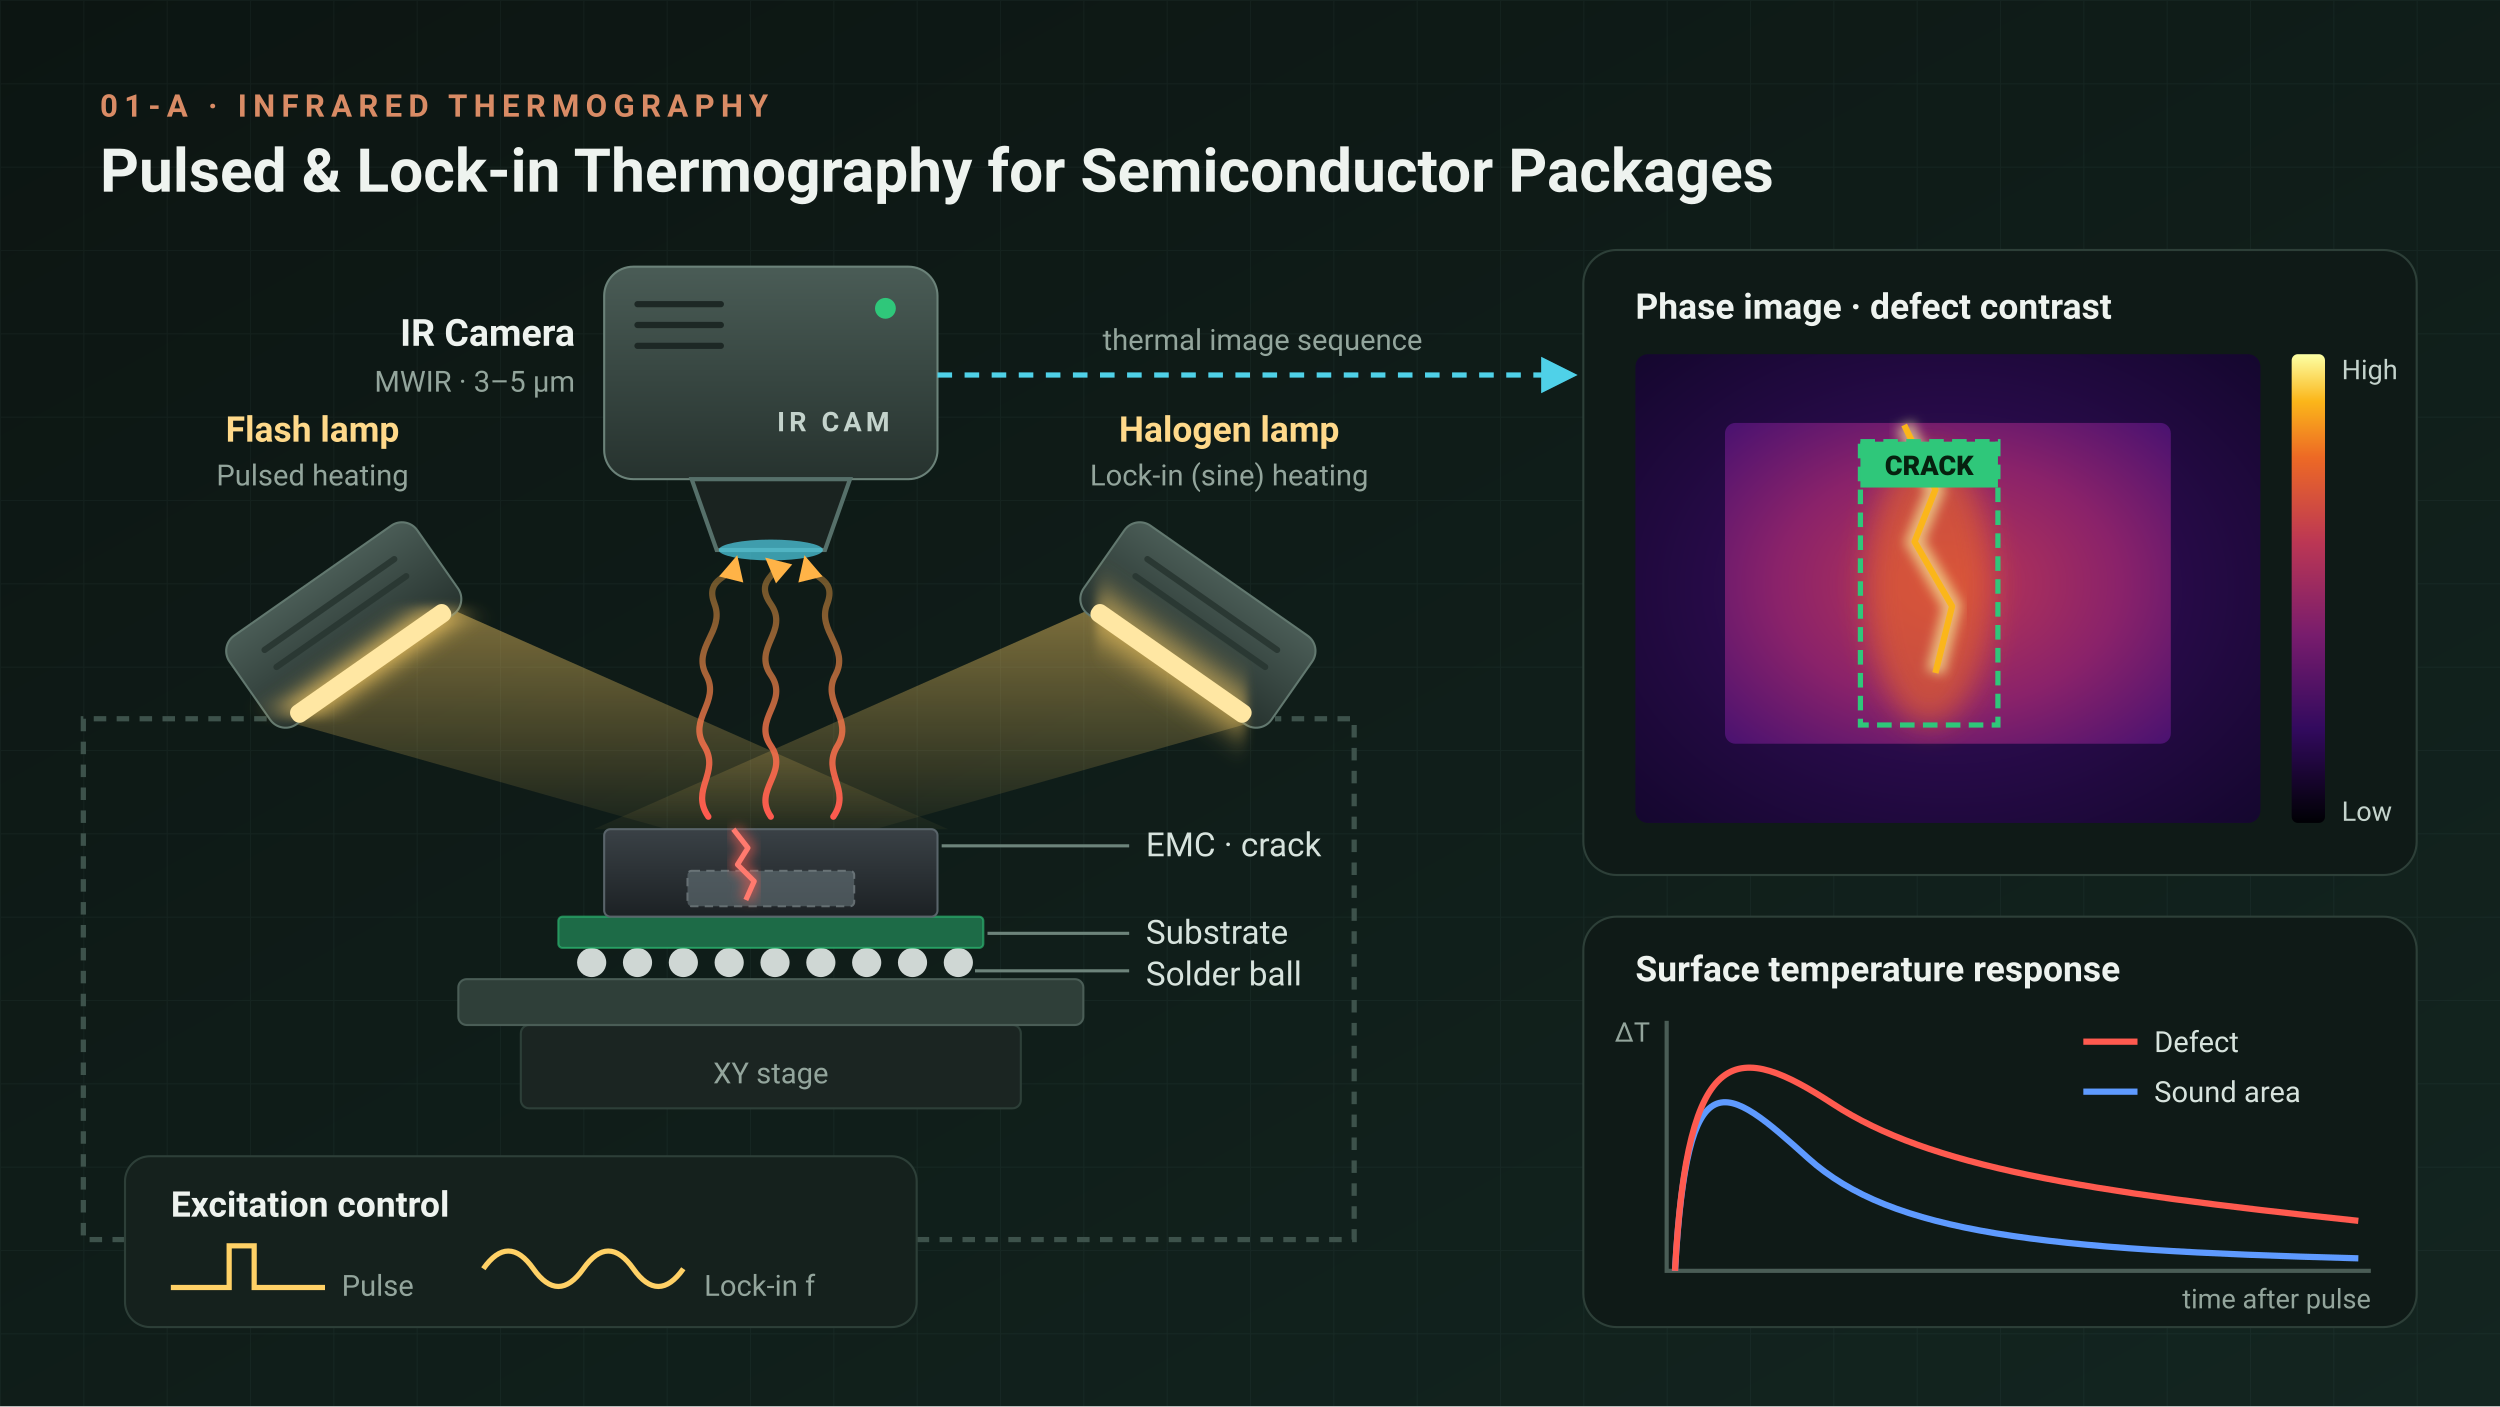
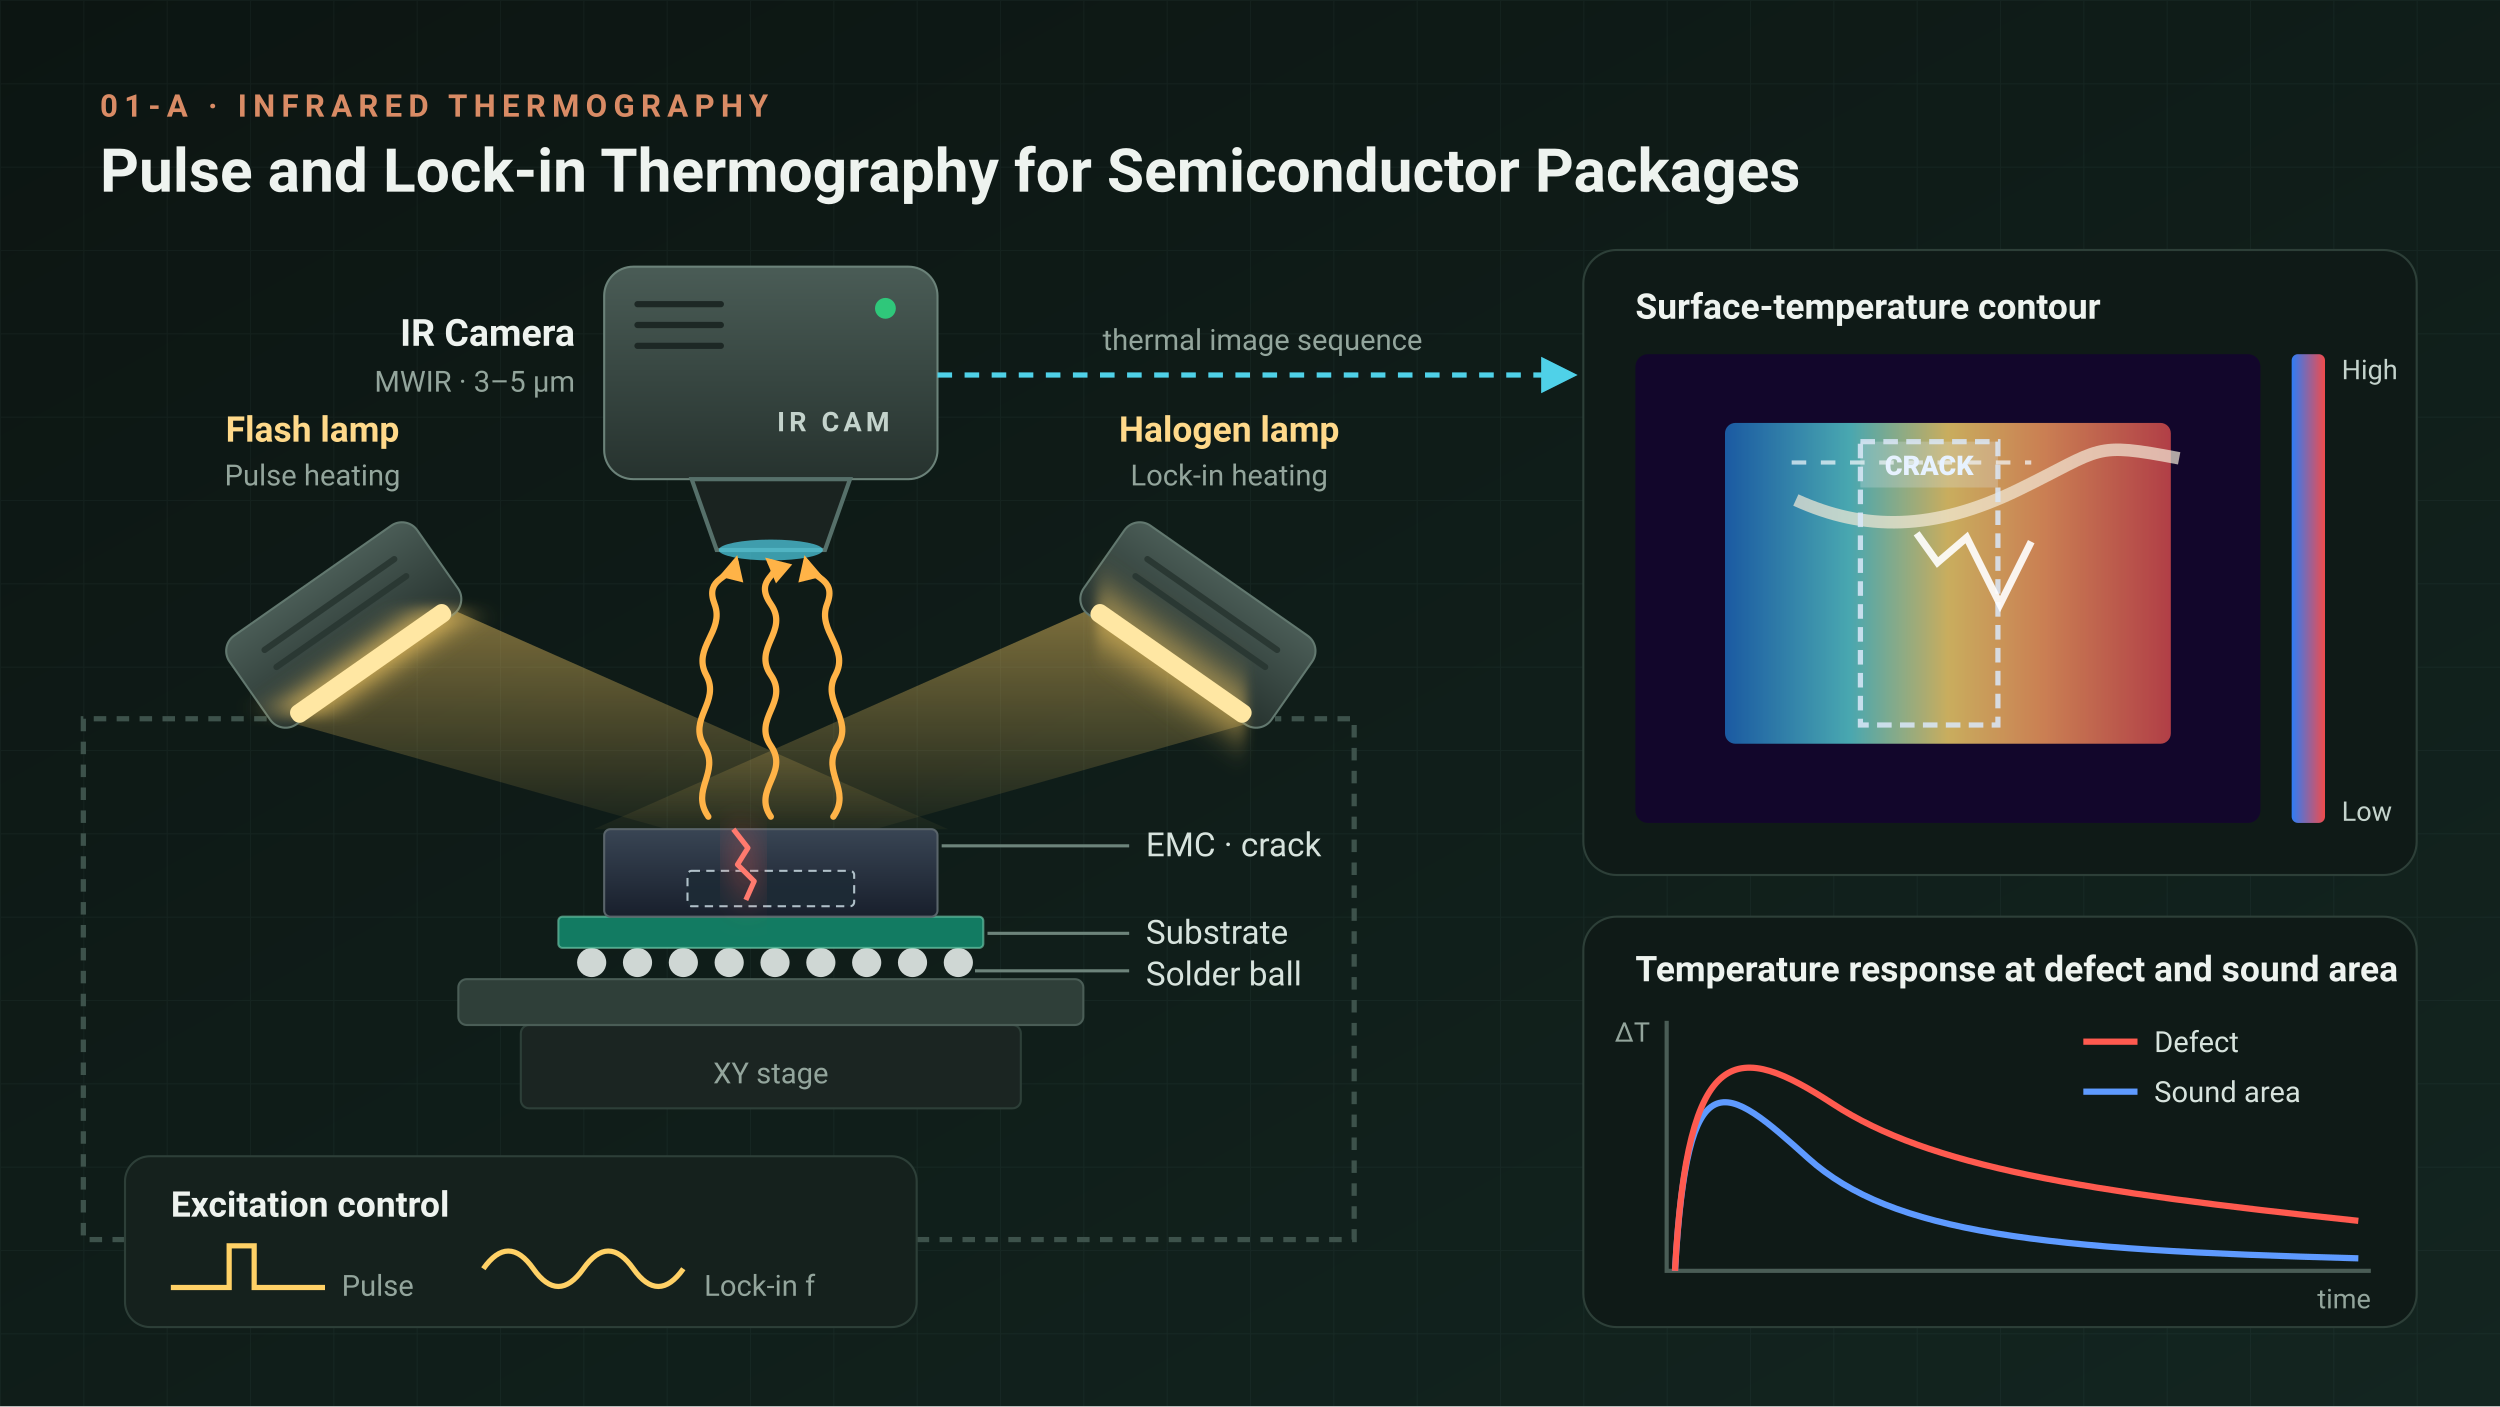
<svg xmlns="http://www.w3.org/2000/svg" viewBox="0 0 1200 675" font-family="Roboto, 'Noto Sans KR', 'Malgun Gothic', Arial, sans-serif">
  <defs>
    <linearGradient id="bg" x1="0" y1="0" x2="1" y2="1">
      <stop offset="0" stop-color="#0c1512" />
      <stop offset="1" stop-color="#132520" />
    </linearGradient>
    <pattern id="grid" width="40" height="40" patternUnits="userSpaceOnUse">
      <path d="M40 0H0V40" fill="none" stroke="#9fc3b6" stroke-opacity=".05" />
    </pattern>
    <linearGradient id="metal" x1="0" y1="0" x2="0" y2="1">
      <stop offset="0" stop-color="#4a5c56" />
      <stop offset="1" stop-color="#26322e" />
    </linearGradient>
    <linearGradient id="emc" x1="0" y1="0" x2="0" y2="1">
-       <stop offset="0" stop-color="#3a4146" />
-       <stop offset="1" stop-color="#1c2124" />
+       <stop offset="0" stop-color="#394554" />
+       <stop offset="1" stop-color="#181f2c" />
    </linearGradient>
    <linearGradient id="beam" x1="0" y1="0" x2="0" y2="1">
      <stop offset="0" stop-color="#ffd166" stop-opacity=".45" />
      <stop offset="1" stop-color="#ffd166" stop-opacity=".04" />
    </linearGradient>
-     <linearGradient id="ir" x1="0" y1="1" x2="0" y2="0">
-       <stop offset="0" stop-color="#ff5a4f" />
-       <stop offset="1" stop-color="#ffb347" stop-opacity=".35" />
+     <linearGradient id="tempgrad" x1="0" y1="0" x2="1" y2="0">
+       <stop offset="0" stop-color="#1c6fbf" />
+       <stop offset=".28" stop-color="#56d0d1" />
+       <stop offset=".5" stop-color="#f6d76a" />
+       <stop offset=".72" stop-color="#f79c5c" />
+       <stop offset="1" stop-color="#d84d4d" />
    </linearGradient>
-     <linearGradient id="inferno" x1="0" y1="1" x2="0" y2="0">
-       <stop offset="0" stop-color="#000004" />
-       <stop offset=".2" stop-color="#320a5e" />
-       <stop offset=".4" stop-color="#781c6d" />
-       <stop offset=".6" stop-color="#bc3754" />
-       <stop offset=".78" stop-color="#ed6925" />
-       <stop offset=".9" stop-color="#fbb61a" />
-       <stop offset="1" stop-color="#fcffa4" />
+     <linearGradient id="hot" x1="0" y1="0" x2="1" y2="0">
+       <stop offset="0" stop-color="#2f7df6" />
+       <stop offset="1" stop-color="#f14b4b" />
    </linearGradient>
-     <radialGradient id="tbg" cx=".5" cy=".5" r=".75">
-       <stop offset="0" stop-color="#3b0f63" />
-       <stop offset="1" stop-color="#12062b" />
-     </radialGradient>
-     <radialGradient id="tpkg" cx=".5" cy=".5" r=".7">
-       <stop offset="0" stop-color="#bc3754" />
-       <stop offset=".55" stop-color="#8a226a" />
-       <stop offset="1" stop-color="#4a1270" />
-     </radialGradient>
    <filter id="glow" x="-60%" y="-60%" width="220%" height="220%">
-       <feGaussianBlur stdDeviation="7" />
+       <feGaussianBlur stdDeviation="8" />
    </filter>
-     <filter id="soft" x="-30%" y="-30%" width="160%" height="160%">
-       <feGaussianBlur stdDeviation="2.5" />
-     </filter>
-     <clipPath id="screen">
-       <rect x="785" y="170" width="300" height="225" rx="6" />
-     </clipPath>
    <marker id="arr" viewBox="0 0 10 10" refX="7" refY="5" markerWidth="4" markerHeight="4" orient="auto-start-reverse">
      <path d="M0 0L10 5L0 10z" fill="#ffb347" />
    </marker>
    <marker id="arrc" viewBox="0 0 10 10" refX="7" refY="5" markerWidth="7" markerHeight="7" orient="auto">
      <path d="M0 0L10 5L0 10z" fill="#4fd1e8" />
    </marker>
+     <clipPath id="screen">
+       <rect x="785" y="170" width="300" height="225" rx="6" />
+     </clipPath>
  </defs>
  <rect width="1200" height="675" fill="url(#bg)" />
  <rect width="1200" height="675" fill="url(#grid)" />
  <text x="48" y="56" fill="#d98b65" font-size="15" font-weight="700" letter-spacing="3">01-A · INFRARED THERMOGRAPHY</text>
-   <text x="48" y="92" fill="#eef3ef" font-size="29" font-weight="600">Pulsed &amp; Lock-in Thermography for Semiconductor Packages</text>
+   <text x="48" y="92" fill="#eef3ef" font-size="29" font-weight="600">Pulse and Lock-in Thermography for Semiconductor Packages</text>
  <polygon points="218,293 140,347 320,398 455,398" fill="url(#beam)" />
  <polygon points="522,293 600,347 420,398 285,398" fill="url(#beam)" />
  <path d="M60 595H40V345H128" fill="none" stroke="#3d524b" stroke-width="2.5" stroke-dasharray="6 5" />
  <path d="M440 595H650V345H612" fill="none" stroke="#3d524b" stroke-width="2.5" stroke-dasharray="6 5" />
  <g transform="translate(165 300) rotate(-35)">
    <rect x="-55" y="-26" width="110" height="52" rx="9" fill="url(#metal)" stroke="#62786f" />
    <rect x="-44" y="16" width="88" height="12" rx="5" fill="#ffd166" filter="url(#glow)" />
    <rect x="-46" y="18" width="92" height="9" rx="4" fill="#ffe7a3" />
    <path d="M-38 -12h76M-38 -2h76" stroke="#2a3833" stroke-width="3" stroke-linecap="round" />
  </g>
  <g transform="translate(575 300) rotate(35)">
    <rect x="-55" y="-26" width="110" height="52" rx="9" fill="url(#metal)" stroke="#62786f" />
    <rect x="-44" y="16" width="88" height="12" rx="5" fill="#ffd166" filter="url(#glow)" />
    <rect x="-46" y="18" width="92" height="9" rx="4" fill="#ffe7a3" />
    <path d="M-38 -12h76M-38 -2h76" stroke="#2a3833" stroke-width="3" stroke-linecap="round" />
  </g>
  <text x="150" y="212" fill="#ffd98a" font-size="17" font-weight="600" text-anchor="middle">Flash lamp</text>
-   <text x="150" y="233" fill="#93a59c" font-size="14" text-anchor="middle">Pulsed heating</text>
+   <text x="150" y="233" fill="#93a59c" font-size="14" text-anchor="middle">Pulse heating</text>
  <text x="590" y="212" fill="#ffd98a" font-size="17" font-weight="600" text-anchor="middle">Halogen lamp</text>
-   <text x="590" y="233" fill="#93a59c" font-size="14" text-anchor="middle">Lock-in (sine) heating</text>
+   <text x="590" y="233" fill="#93a59c" font-size="14" text-anchor="middle">Lock-in heating</text>
  <rect x="290" y="128" width="160" height="102" rx="14" fill="url(#metal)" stroke="#6b8279" />
  <path d="M306 146h40M306 156h40M306 166h40" stroke="#1d2825" stroke-width="3" stroke-linecap="round" />
  <circle cx="425" cy="148" r="5" fill="#2fc77a" />
  <text x="400" y="207" fill="#c4d3cc" font-size="13" font-weight="700" letter-spacing="2" text-anchor="middle">IR CAM</text>
  <path d="M332 230H408L396 264H344Z" fill="#1a2320" stroke="#56706a" stroke-width="2" />
  <ellipse cx="370" cy="264" rx="25" ry="5" fill="#4fd1e8" opacity=".7" />
  <text x="276" y="166" fill="#eef3ef" font-size="18" font-weight="600" text-anchor="end">IR Camera</text>
  <text x="276" y="188" fill="#93a59c" font-size="14" text-anchor="end">MWIR · 3–5 μm</text>
-   <g fill="none" stroke="url(#ir)" stroke-width="3" stroke-linecap="round">
-     <path d="M370 392c-9-13 9-21 0-34s9-21 0-34s9-21 0-34s7-14 0-20" marker-end="url(#arr)" />
-     <path d="M340 392c-9-13 6-21-2-34s8-21 1-34s9-21 4-34s8-12 10-20" marker-end="url(#arr)" />
-     <path d="M400 392c9-13-6-21 2-34s-8-21-1-34s-9-21-4-34s-8-12-10-20" marker-end="url(#arr)" />
+   <g fill="none" stroke="#ffb347" stroke-width="3" stroke-linecap="round" marker-end="url(#arr)">
+     <path d="M370 392c-9-13 9-21 0-34s9-21 0-34s9-21 0-34s7-14 0-20" />
+     <path d="M340 392c-9-13 6-21-2-34s8-21 1-34s9-21 4-34s8-12 10-20" />
+     <path d="M400 392c9-13-6-21 2-34s-8-21-1-34s-9-21-4-34s-8-12-10-20" />
  </g>
  <rect x="250" y="492" width="240" height="40" rx="4" fill="#1b2522" stroke="#2d3f38" />
  <rect x="220" y="470" width="300" height="22" rx="4" fill="#2f3f39" stroke="#4a5d56" />
  <g fill="#cfd7d4">
    <circle cx="284" cy="462" r="7" />
    <circle cx="306" cy="462" r="7" />
    <circle cx="328" cy="462" r="7" />
    <circle cx="350" cy="462" r="7" />
    <circle cx="372" cy="462" r="7" />
    <circle cx="394" cy="462" r="7" />
    <circle cx="416" cy="462" r="7" />
    <circle cx="438" cy="462" r="7" />
    <circle cx="460" cy="462" r="7" />
  </g>
-   <rect x="268" y="440" width="204" height="15" rx="2" fill="#1d6b47" stroke="#2fc77a" stroke-opacity=".6" />
+   <rect x="268" y="440" width="204" height="15" rx="2" fill="#127b62" stroke="#77d2b2" stroke-opacity=".6" />
  <rect x="290" y="398" width="160" height="42" rx="3" fill="url(#emc)" stroke="#59646a" />
-   <rect x="330" y="418" width="80" height="17" rx="2" fill="#6b7a80" opacity=".55" stroke="#9aa7ab" stroke-dasharray="4 3" />
-   <path d="M352 398l7 9-5 8 8 8-4 9" fill="none" stroke="#ff5a4f" stroke-width="7" opacity=".5" filter="url(#soft)" />
+   <rect x="330" y="418" width="80" height="17" rx="2" fill="#1d2a35" opacity=".9" stroke="#bfd0d8" stroke-dasharray="4 3" />
+   <path d="M352 398l7 9-5 8 8 8-4 9" fill="none" stroke="#ff5a4f" stroke-width="7" opacity=".5" filter="url(#glow)" />
  <path d="M352 398l7 9-5 8 8 8-4 9" fill="none" stroke="#ff7a6e" stroke-width="2.5" stroke-linejoin="round" />
  <g stroke="#6d847b" stroke-width="1.5">
    <path d="M452 406H542" />
    <path d="M474 448H542" />
    <path d="M468 466H542" />
  </g>
  <text x="550" y="411" fill="#d7e3dd" font-size="16">EMC · crack</text>
  <text x="550" y="453" fill="#d7e3dd" font-size="16">Substrate</text>
  <text x="550" y="473" fill="#d7e3dd" font-size="16">Solder ball</text>
  <text x="370" y="520" fill="#93a59c" font-size="14" text-anchor="middle">XY stage</text>
  <rect x="60" y="555" width="380" height="82" rx="12" fill="#15211d" stroke="#2d3f38" />
  <text x="82" y="584" fill="#eef3ef" font-size="17" font-weight="600">Excitation control</text>
  <path d="M82 618h28v-20h12v20h34" fill="none" stroke="#ffd166" stroke-width="2.5" />
  <text x="164" y="622" fill="#93a59c" font-size="14">Pulse</text>
  <path d="M232 609q12-17 24 0t24 0t24 0t24 0" fill="none" stroke="#ffd166" stroke-width="2.5" />
  <text x="338" y="622" fill="#93a59c" font-size="14">Lock-in f</text>
  <path d="M450 180H752" fill="none" stroke="#4fd1e8" stroke-width="2.5" stroke-dasharray="7 6" marker-end="url(#arrc)" />
  <text x="606" y="168" fill="#93a59c" font-size="14" text-anchor="middle">thermal image sequence</text>
  <rect x="760" y="120" width="400" height="300" rx="16" fill="#0f1a17" stroke="#2d3f38" />
-   <text x="785" y="153" fill="#eef3ef" font-size="17" font-weight="600">Phase image · defect contrast</text>
+   <text x="785" y="153" fill="#eef3ef" font-size="17" font-weight="600">Surface-temperature contour</text>
  <g clip-path="url(#screen)">
-     <rect x="785" y="170" width="300" height="225" fill="url(#tbg)" />
-     <rect x="828" y="203" width="214" height="154" rx="5" fill="url(#tpkg)" />
-     <ellipse cx="926" cy="282" rx="30" ry="66" fill="#ed6925" opacity=".6" filter="url(#glow)" />
-     <path d="M914 204l15 31-10 25 18 31-8 32" fill="none" stroke="#fcffa4" stroke-width="9" opacity=".6" filter="url(#soft)" />
-     <path d="M914 204l15 31-10 25 18 31-8 32" fill="none" stroke="#fbb61a" stroke-width="3" stroke-linejoin="round" />
-     <rect x="893" y="212" width="66" height="136" fill="none" stroke="#2fc77a" stroke-width="2.5" stroke-dasharray="7 4" />
-     <rect x="893" y="212" width="66" height="22" fill="#2fc77a" />
-     <text x="926" y="228" fill="#06210f" font-size="13" font-weight="800" text-anchor="middle">CRACK</text>
+     <rect x="785" y="170" width="300" height="225" fill="#12062b" />
+     <rect x="828" y="203" width="214" height="154" rx="5" fill="url(#tempgrad)" opacity=".8" />
+     <path d="M862 240 C895 255 928 255 969 235 S1004 212 1046 220" fill="none" stroke="#f4ead7" stroke-width="6" opacity=".7" />
+     <path d="M860 222L975 222" stroke="#f5f9fd" stroke-width="2" stroke-dasharray="7 7" opacity=".7" />
+     <rect x="893" y="212" width="66" height="136" fill="none" stroke="#d9e7f9" stroke-width="2.5" stroke-dasharray="7 4" opacity=".85" />
+     <rect x="893" y="212" width="66" height="22" fill="#dfe7f0" opacity=".25" />
+     <text x="926" y="228" fill="#e7f2ff" font-size="13" font-weight="800" text-anchor="middle">CRACK</text>
+     <path d="M920 256L930 270L944 258L960 290L975 260" fill="none" stroke="#ffffff" stroke-width="3.5" opacity=".9" />
  </g>
-   <rect x="1100" y="170" width="16" height="225" rx="3" fill="url(#inferno)" />
+   <rect x="1100" y="170" width="16" height="225" rx="3" fill="url(#hot)" />
  <text x="1124" y="182" fill="#c4d3cc" font-size="13">High</text>
  <text x="1124" y="394" fill="#c4d3cc" font-size="13">Low</text>
  <rect x="760" y="440" width="400" height="197" rx="16" fill="#0f1a17" stroke="#2d3f38" />
-   <text x="785" y="471" fill="#eef3ef" font-size="17" font-weight="600">Surface temperature response</text>
+   <text x="785" y="471" fill="#eef3ef" font-size="17" font-weight="600">Temperature response at defect and sound area</text>
  <path d="M800 490V610H1138" fill="none" stroke="#4a5d56" stroke-width="2" />
  <text x="792" y="500" fill="#93a59c" font-size="13" text-anchor="end">ΔT</text>
-   <text x="1138" y="628" fill="#93a59c" font-size="13" text-anchor="end">time after pulse</text>
+   <text x="1138" y="628" fill="#93a59c" font-size="13" text-anchor="end">time</text>
  <path d="M804 610C810 505 828 520 868 556S980 600 1132 604" fill="none" stroke="#5e9aff" stroke-width="3" />
  <path d="M804 610C810 498 834 500 880 530S1000 572 1132 586" fill="none" stroke="#ff5a4f" stroke-width="3" />
  <path d="M1000 500h26" stroke="#ff5a4f" stroke-width="3" />
  <text x="1034" y="505" fill="#d7e3dd" font-size="14">Defect</text>
  <path d="M1000 524h26" stroke="#5e9aff" stroke-width="3" />
  <text x="1034" y="529" fill="#d7e3dd" font-size="14">Sound area</text>
</svg>
